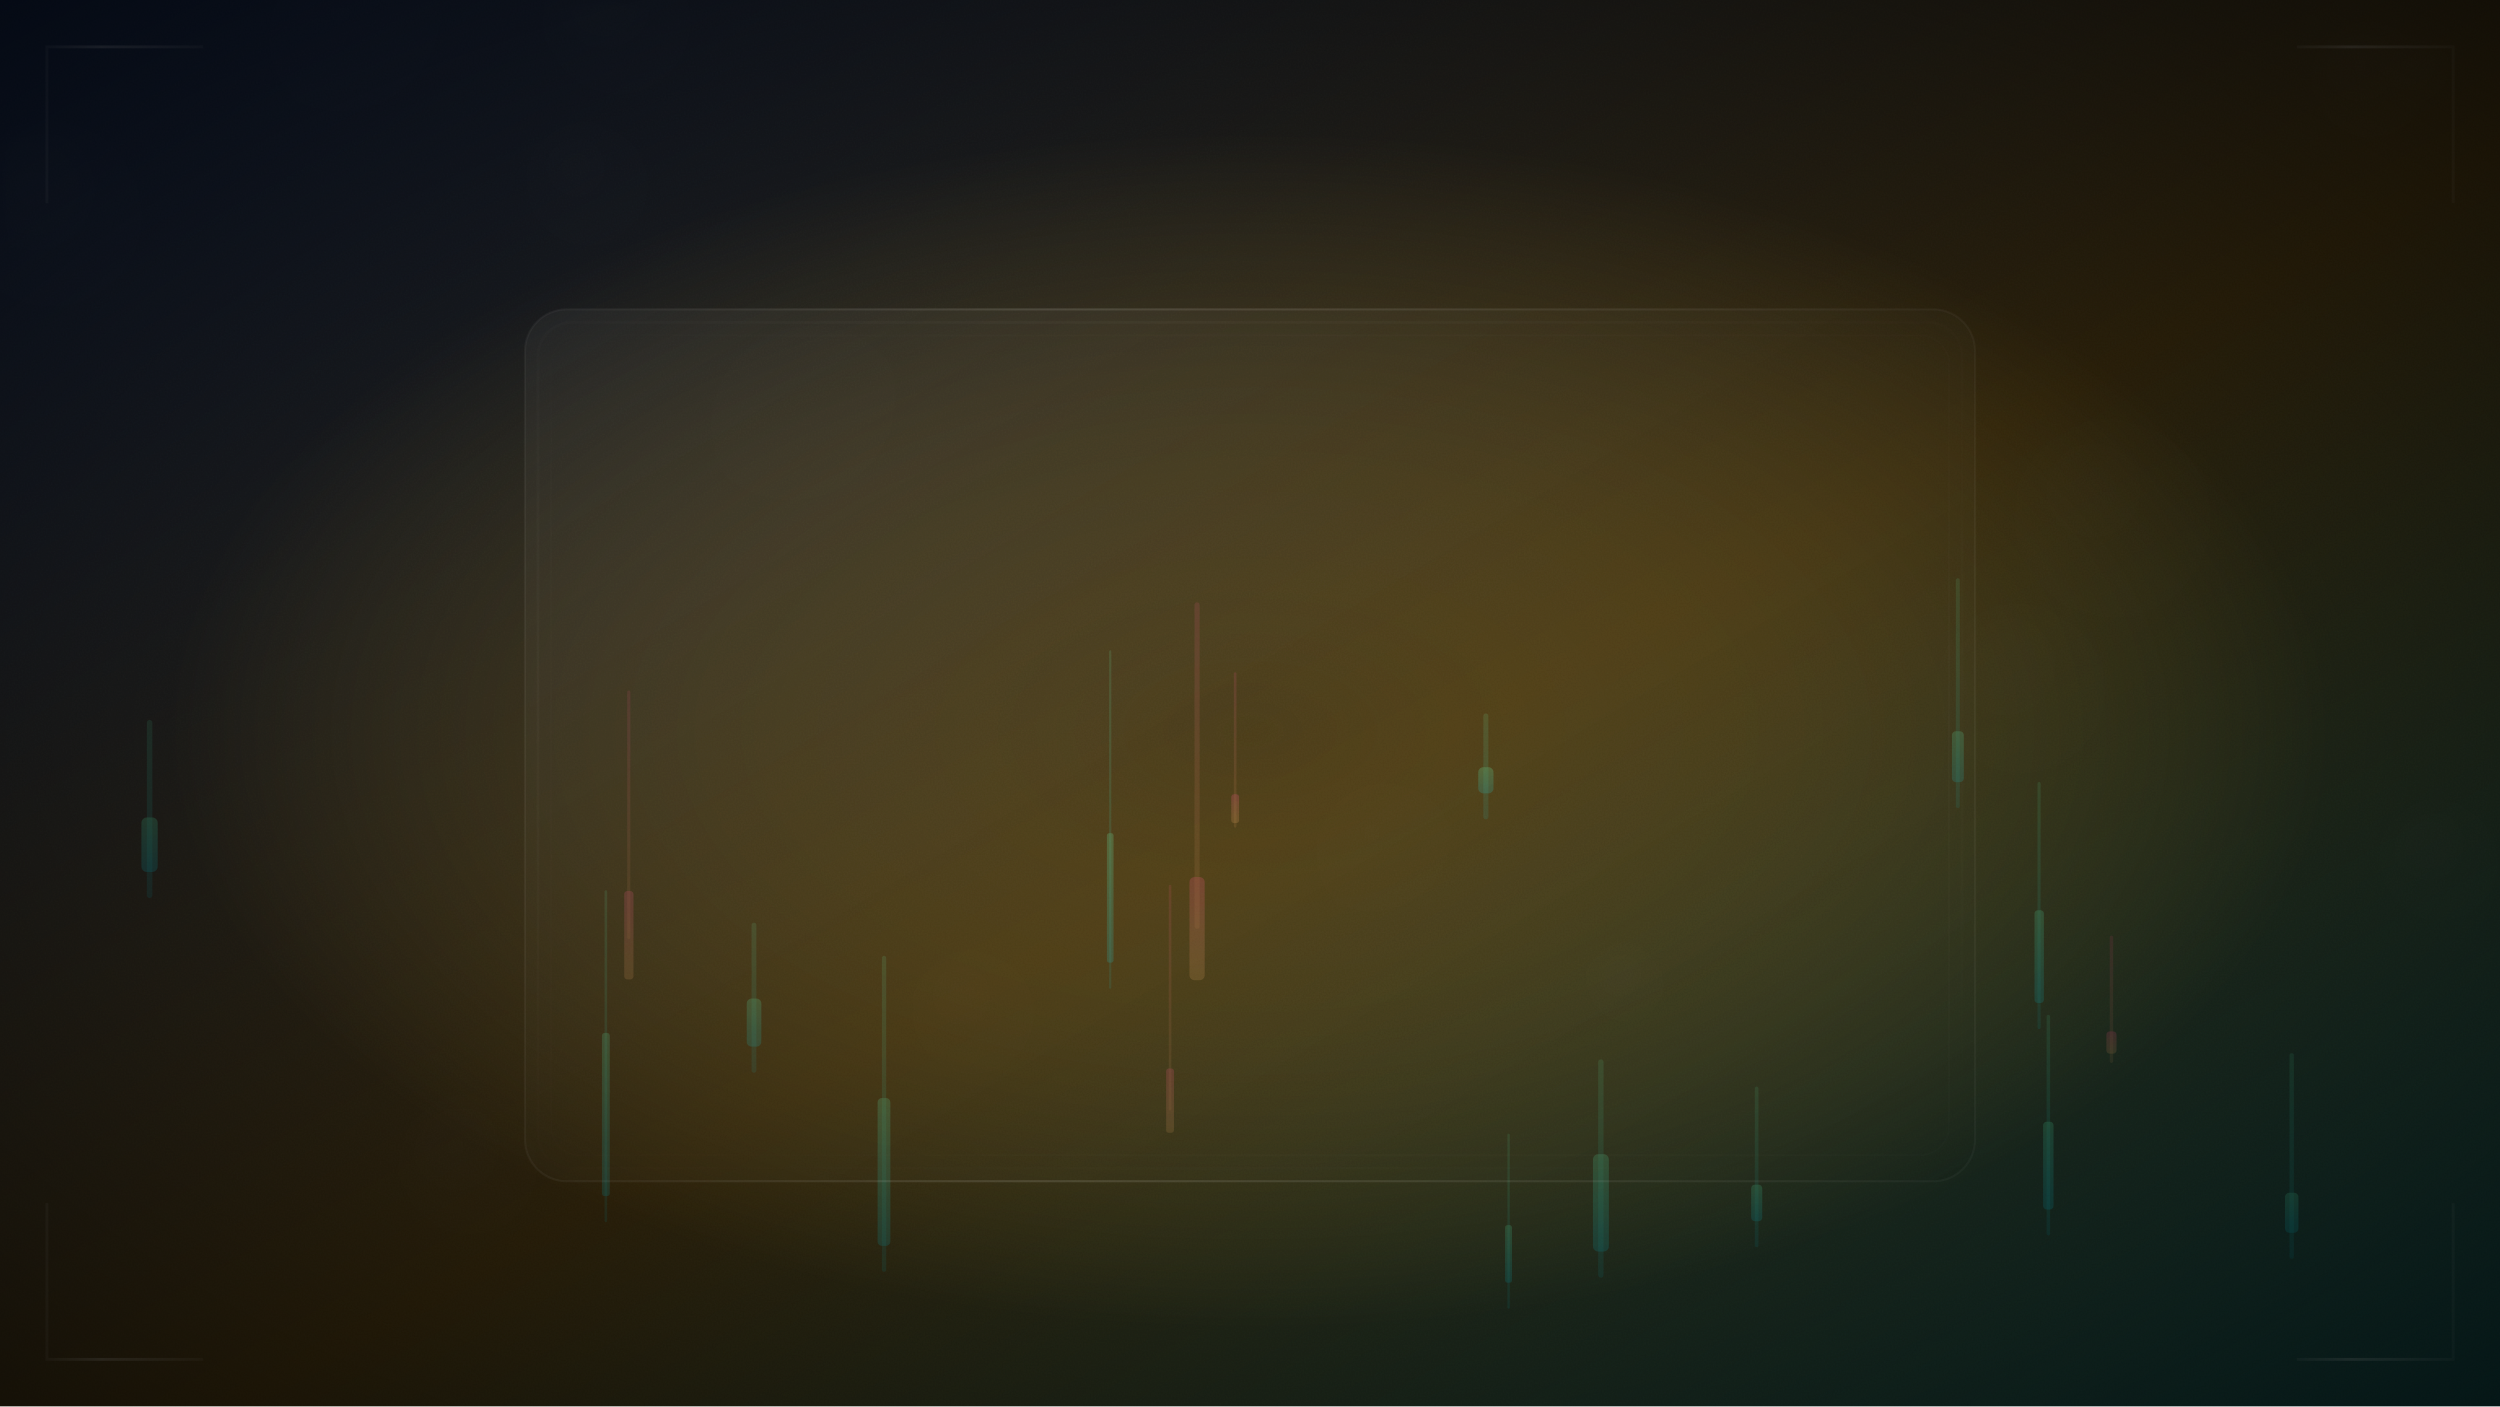
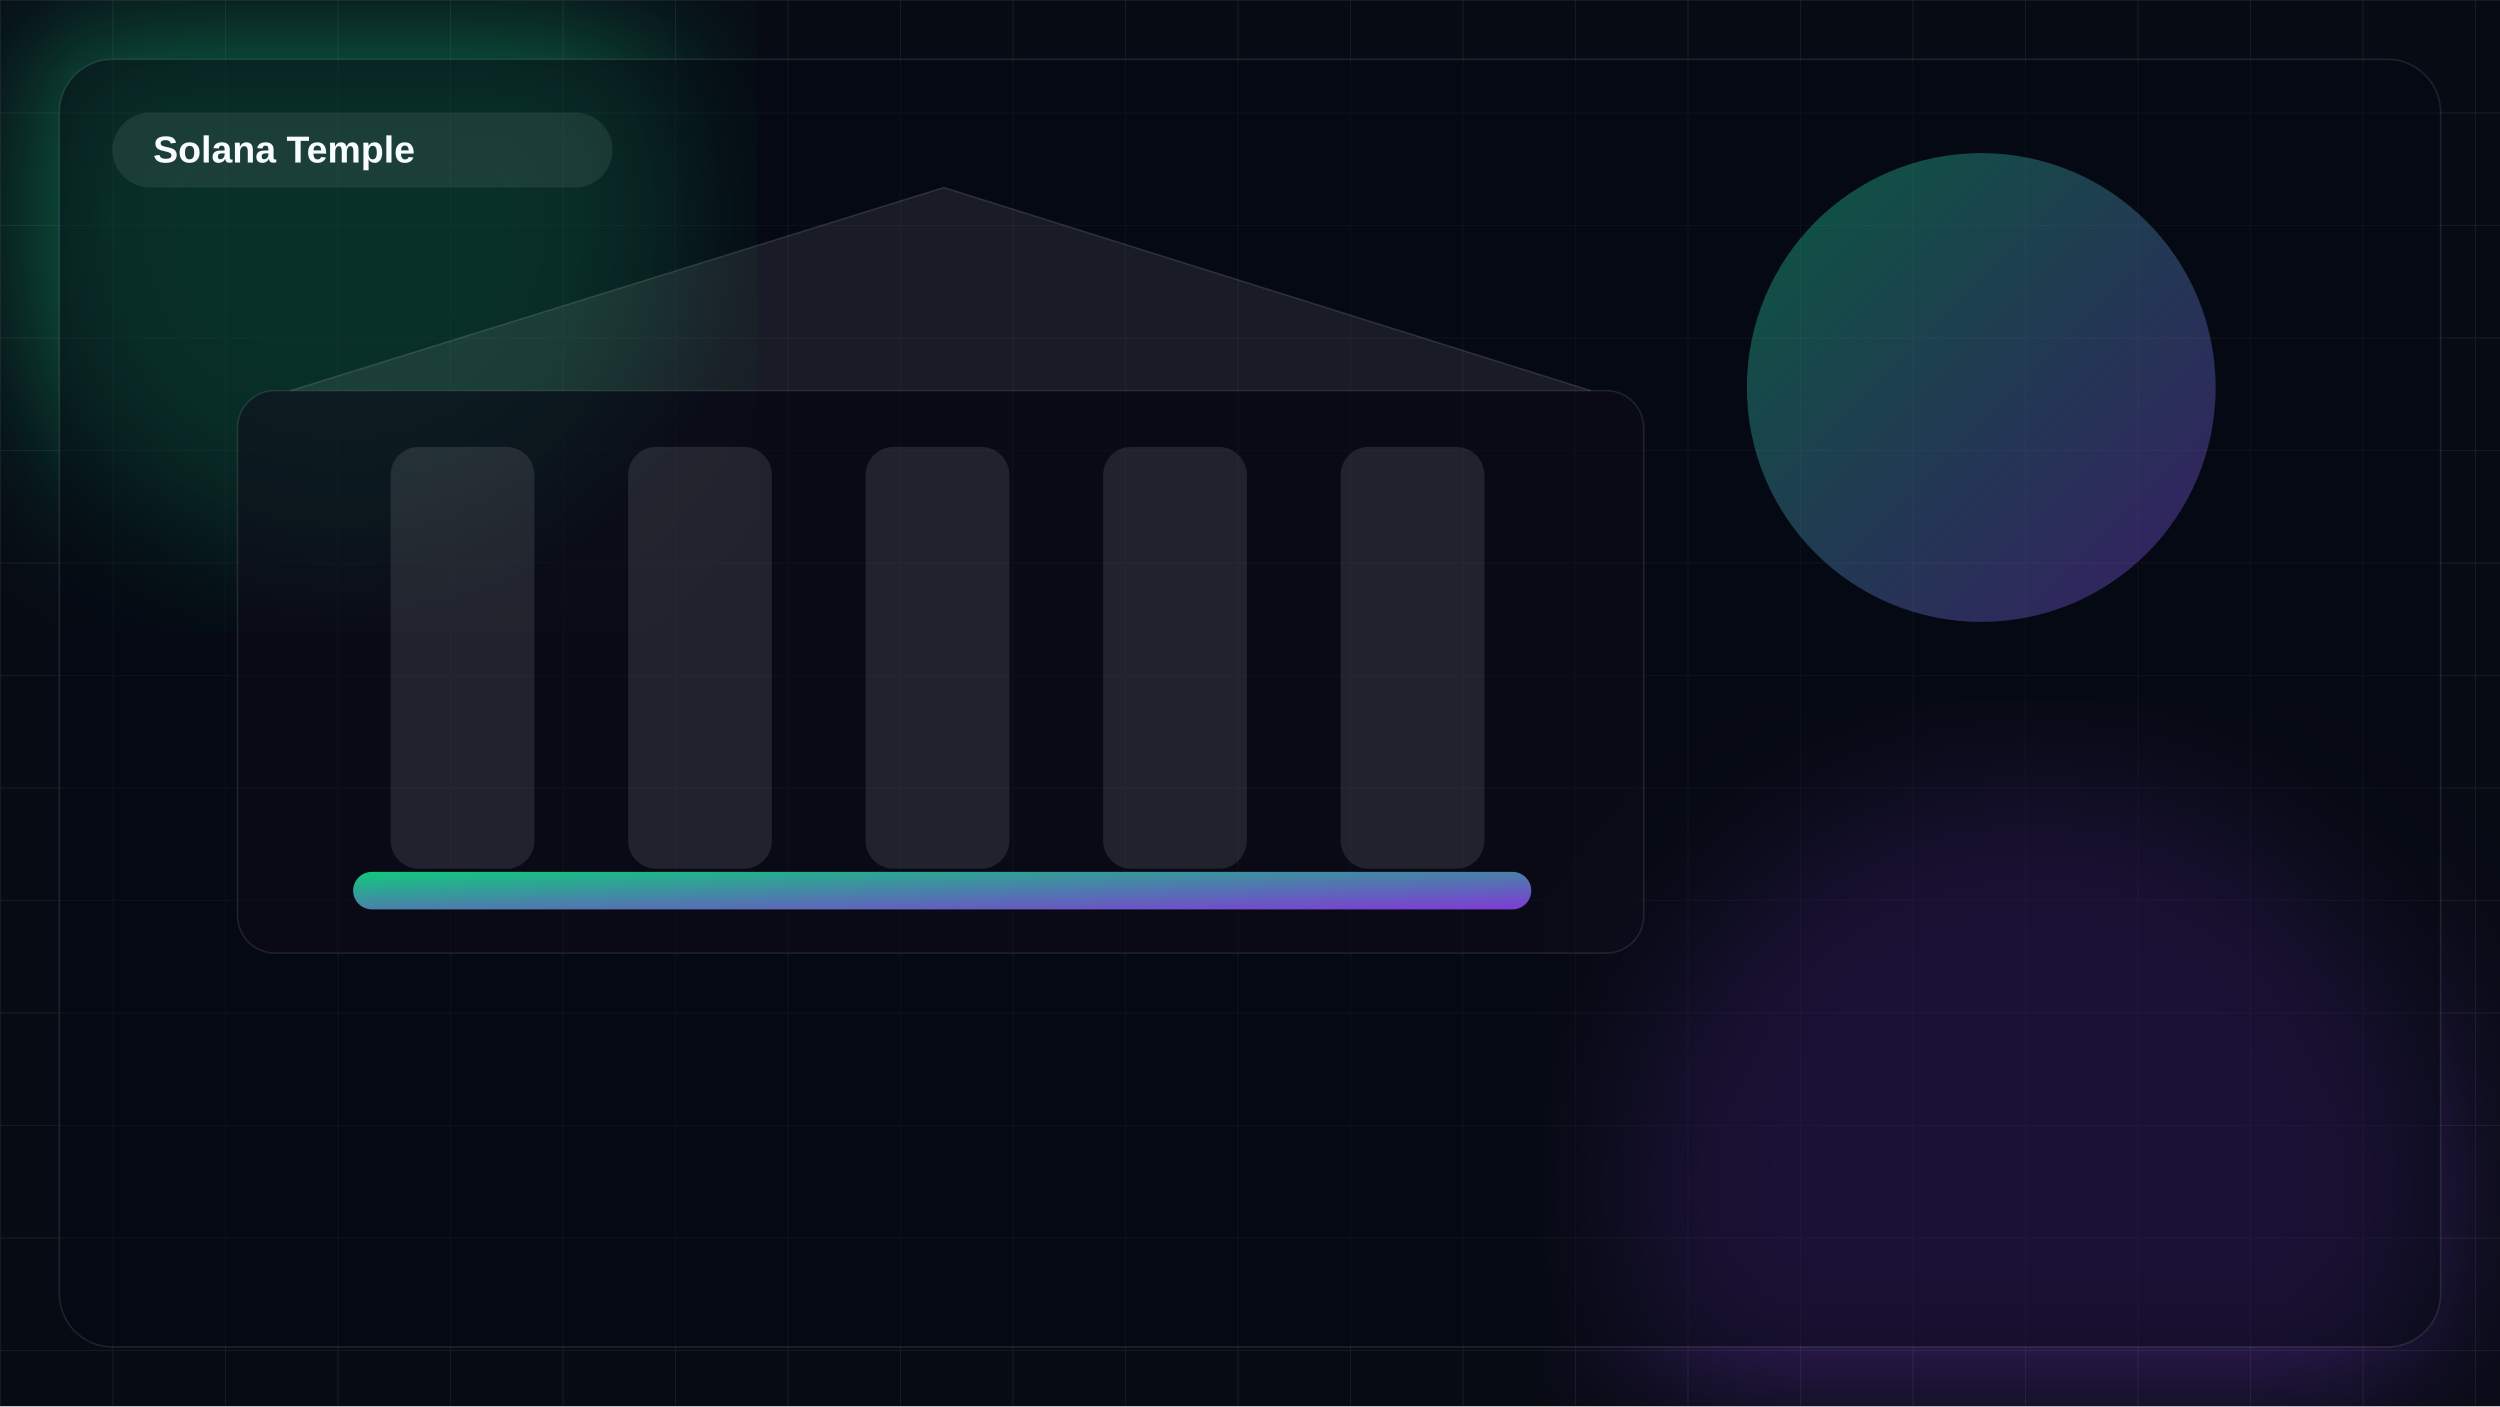
- <svg xmlns="http://www.w3.org/2000/svg" width="1920" height="1080" viewBox="0 0 1920 1080">
+ <svg xmlns="http://www.w3.org/2000/svg" viewBox="0 0 1600 900">
  <defs>
-     <linearGradient id="gBg" x1="0" y1="0" x2="1" y2="1">
-       <stop offset="0" stop-color="#0B1B3A" />
-       <stop offset="0.55" stop-color="#3A2B0B" />
-       <stop offset="1" stop-color="#0B3A3A" />
+     <linearGradient id="bg" x1="0" y1="0" x2="1" y2="1">
+       <stop offset="0%" stop-color="#14f195" />
+       <stop offset="100%" stop-color="#9945ff" />
    </linearGradient>
-     <radialGradient id="gVignette" cx="50%" cy="52%" r="78%">
-       <stop offset="0" stop-color="#FFD24D" stop-opacity="0.08" />
-       <stop offset="0.55" stop-color="#000000" stop-opacity="0.34" />
-       <stop offset="1" stop-color="#000000" stop-opacity="0.72" />
-     </radialGradient>
-     <linearGradient id="gGrid" x1="0" y1="0" x2="0" y2="1">
-       <stop offset="0" stop-color="#FFFFFF" stop-opacity="0.16" />
-       <stop offset="1" stop-color="#FFFFFF" stop-opacity="0.02" />
-     </linearGradient>
-     <linearGradient id="gFrame" x1="0" y1="0" x2="1" y2="0">
-       <stop offset="0" stop-color="#FFFFFF" stop-opacity="0.12" />
-       <stop offset="0.35" stop-color="#FFFFFF" stop-opacity="0.34" />
-       <stop offset="1" stop-color="#FFFFFF" stop-opacity="0.10" />
-     </linearGradient>
-     <radialGradient id="gGlow" cx="40%" cy="35%" r="85%">
-       <stop offset="0" stop-color="#FFFFFF" stop-opacity="0.28" />
-       <stop offset="0.45" stop-color="#FFFFFF" stop-opacity="0.08" />
-       <stop offset="1" stop-color="#FFFFFF" stop-opacity="0" />
-     </radialGradient>
-     <radialGradient id="gGlow2" cx="65%" cy="55%" r="95%">
-       <stop offset="0" stop-color="#FFFFFF" stop-opacity="0.18" />
-       <stop offset="0.6" stop-color="#FFFFFF" stop-opacity="0.06" />
-       <stop offset="1" stop-color="#FFFFFF" stop-opacity="0" />
-     </radialGradient>
-     <linearGradient id="gGlass" x1="0" y1="0" x2="1" y2="1">
-       <stop offset="0" stop-color="#FFFFFF" stop-opacity="0.12" />
-       <stop offset="0.35" stop-color="#FFFFFF" stop-opacity="0.06" />
-       <stop offset="1" stop-color="#000000" stop-opacity="0.08" />
-     </linearGradient>
-     <linearGradient id="gUp" x1="0" y1="0" x2="0" y2="1">
-       <stop offset="0" stop-color="#5BFFB8" stop-opacity="0.95" />
-       <stop offset="1" stop-color="#00E5FF" stop-opacity="0.75" />
-     </linearGradient>
-     <linearGradient id="gDn" x1="0" y1="0" x2="0" y2="1">
-       <stop offset="0" stop-color="#FF4B91" stop-opacity="0.95" />
-       <stop offset="1" stop-color="#FFB86C" stop-opacity="0.75" />
-     </linearGradient>
-     <filter id="fNoise" x="-20%" y="-20%" width="140%" height="140%">
-       <feTurbulence type="fractalNoise" baseFrequency="0.8" numOctaves="2" seed="7" />
-       <feColorMatrix type="matrix" values="         1 0 0 0 0         0 1 0 0 0         0 0 1 0 0         0 0 0 0.18 0" />
+     <filter id="blur">
+       <feGaussianBlur stdDeviation="48" />
    </filter>
-     <filter id="fSoft" x="-20%" y="-20%" width="140%" height="140%">
-       <feGaussianBlur stdDeviation="6" />
-     </filter>
+     <pattern id="grid" width="72" height="72" patternUnits="userSpaceOnUse">
+       <path d="M72 0H0V72" fill="none" stroke="rgba(255,255,255,.08)" stroke-width="1" />
+     </pattern>
  </defs>
-   <rect width="1920" height="1080" fill="url(#gBg)" />
-   <rect width="1920" height="1080" filter="url(#fNoise)" opacity="0.22" />
-   <g opacity="1">
-     <path d="M0 0 V1080" stroke="url(#gGrid)" stroke-width="1" opacity="0.10" />
-     <path d="M64 0 V1080" stroke="url(#gGrid)" stroke-width="1" opacity="0.10" />
-     <path d="M128 0 V1080" stroke="url(#gGrid)" stroke-width="1" opacity="0.10" />
-     <path d="M192 0 V1080" stroke="url(#gGrid)" stroke-width="1" opacity="0.10" />
-     <path d="M256 0 V1080" stroke="url(#gGrid)" stroke-width="1" opacity="0.10" />
-     <path d="M320 0 V1080" stroke="url(#gGrid)" stroke-width="1" opacity="0.10" />
-     <path d="M384 0 V1080" stroke="url(#gGrid)" stroke-width="1" opacity="0.10" />
-     <path d="M448 0 V1080" stroke="url(#gGrid)" stroke-width="1" opacity="0.10" />
-     <path d="M512 0 V1080" stroke="url(#gGrid)" stroke-width="1" opacity="0.10" />
-     <path d="M576 0 V1080" stroke="url(#gGrid)" stroke-width="1" opacity="0.10" />
-     <path d="M640 0 V1080" stroke="url(#gGrid)" stroke-width="1" opacity="0.10" />
-     <path d="M704 0 V1080" stroke="url(#gGrid)" stroke-width="1" opacity="0.10" />
-     <path d="M768 0 V1080" stroke="url(#gGrid)" stroke-width="1" opacity="0.10" />
-     <path d="M832 0 V1080" stroke="url(#gGrid)" stroke-width="1" opacity="0.10" />
-     <path d="M896 0 V1080" stroke="url(#gGrid)" stroke-width="1" opacity="0.10" />
-     <path d="M960 0 V1080" stroke="url(#gGrid)" stroke-width="1" opacity="0.10" />
-     <path d="M1024 0 V1080" stroke="url(#gGrid)" stroke-width="1" opacity="0.10" />
-     <path d="M1088 0 V1080" stroke="url(#gGrid)" stroke-width="1" opacity="0.10" />
-     <path d="M1152 0 V1080" stroke="url(#gGrid)" stroke-width="1" opacity="0.10" />
-     <path d="M1216 0 V1080" stroke="url(#gGrid)" stroke-width="1" opacity="0.10" />
-     <path d="M1280 0 V1080" stroke="url(#gGrid)" stroke-width="1" opacity="0.10" />
-     <path d="M1344 0 V1080" stroke="url(#gGrid)" stroke-width="1" opacity="0.10" />
-     <path d="M1408 0 V1080" stroke="url(#gGrid)" stroke-width="1" opacity="0.10" />
-     <path d="M1472 0 V1080" stroke="url(#gGrid)" stroke-width="1" opacity="0.10" />
-     <path d="M1536 0 V1080" stroke="url(#gGrid)" stroke-width="1" opacity="0.10" />
-     <path d="M1600 0 V1080" stroke="url(#gGrid)" stroke-width="1" opacity="0.10" />
-     <path d="M1664 0 V1080" stroke="url(#gGrid)" stroke-width="1" opacity="0.10" />
-     <path d="M1728 0 V1080" stroke="url(#gGrid)" stroke-width="1" opacity="0.10" />
-     <path d="M1792 0 V1080" stroke="url(#gGrid)" stroke-width="1" opacity="0.10" />
-     <path d="M1856 0 V1080" stroke="url(#gGrid)" stroke-width="1" opacity="0.10" />
-     <path d="M1920 0 V1080" stroke="url(#gGrid)" stroke-width="1" opacity="0.10" />
-     <path d="M0 0 H1920" stroke="url(#gGrid)" stroke-width="1" opacity="0.10" />
-     <path d="M0 64 H1920" stroke="url(#gGrid)" stroke-width="1" opacity="0.10" />
-     <path d="M0 128 H1920" stroke="url(#gGrid)" stroke-width="1" opacity="0.10" />
-     <path d="M0 192 H1920" stroke="url(#gGrid)" stroke-width="1" opacity="0.10" />
-     <path d="M0 256 H1920" stroke="url(#gGrid)" stroke-width="1" opacity="0.10" />
-     <path d="M0 320 H1920" stroke="url(#gGrid)" stroke-width="1" opacity="0.10" />
-     <path d="M0 384 H1920" stroke="url(#gGrid)" stroke-width="1" opacity="0.10" />
-     <path d="M0 448 H1920" stroke="url(#gGrid)" stroke-width="1" opacity="0.10" />
-     <path d="M0 512 H1920" stroke="url(#gGrid)" stroke-width="1" opacity="0.10" />
-     <path d="M0 576 H1920" stroke="url(#gGrid)" stroke-width="1" opacity="0.10" />
-     <path d="M0 640 H1920" stroke="url(#gGrid)" stroke-width="1" opacity="0.10" />
-     <path d="M0 704 H1920" stroke="url(#gGrid)" stroke-width="1" opacity="0.10" />
-     <path d="M0 768 H1920" stroke="url(#gGrid)" stroke-width="1" opacity="0.10" />
-     <path d="M0 832 H1920" stroke="url(#gGrid)" stroke-width="1" opacity="0.10" />
-     <path d="M0 896 H1920" stroke="url(#gGrid)" stroke-width="1" opacity="0.10" />
-     <path d="M0 960 H1920" stroke="url(#gGrid)" stroke-width="1" opacity="0.10" />
-     <path d="M0 1024 H1920" stroke="url(#gGrid)" stroke-width="1" opacity="0.10" />
+   <rect width="100%" height="100%" fill="#070b14" />
+   <rect width="100%" height="100%" fill="url(#grid)" />
+   <circle cx="220" cy="140" r="220" fill="#14f195" opacity=".34" filter="url(#blur)" />
+   <circle cx="1300" cy="760" r="260" fill="#9945ff" opacity=".30" filter="url(#blur)" />
+   <rect x="38" y="38" width="1524" height="824" rx="34" fill="rgba(5,9,18,.52)" stroke="rgba(255,255,255,.10)" />
+   <rect x="72" y="72" width="320" height="48" rx="24" fill="rgba(255,255,255,.08)" />
+   <text x="98" y="104" fill="#f8fbff" font-size="24" font-family="Segoe UI,Arial,sans-serif" font-weight="700">Solana Temple</text>
+   <g>
+     <rect x="152" y="250" width="900" height="360" rx="24" fill="rgba(16,12,26,.54)" stroke="rgba(255,255,255,.10)" />
+     <path d="M186 250L604 120L1018 250" fill="rgba(255,255,255,.08)" stroke="rgba(255,255,255,.12)" />
+     <g fill="rgba(255,255,255,.10)">
+       <rect x="250" y="286" width="92" height="270" rx="18" />
+       <rect x="402" y="286" width="92" height="270" rx="18" />
+       <rect x="554" y="286" width="92" height="270" rx="18" />
+       <rect x="706" y="286" width="92" height="270" rx="18" />
+       <rect x="858" y="286" width="92" height="270" rx="18" />
+     </g>
+     <rect x="226" y="558" width="754" height="24" rx="12" fill="url(#bg)" opacity=".82" />
+     <circle cx="1268" cy="248" r="150" fill="url(#bg)" opacity=".34" />
  </g>
-   <g filter="url(#fSoft)" opacity="0.65">
-     <circle cx="1874.1" cy="662.3" r="44.8" fill="url(#gGlow)" opacity="0.079" />
-     <circle cx="360.6" cy="896.5" r="51.7" fill="url(#gGlow)" opacity="0.089" />
-     <circle cx="1249.0" cy="756.4" r="28.4" fill="url(#gGlow)" opacity="0.080" />
-     <circle cx="1622.8" cy="399.2" r="75.1" fill="url(#gGlow)" opacity="0.065" />
-     <circle cx="274.9" cy="28.8" r="68.2" fill="url(#gGlow)" opacity="0.041" />
-     <circle cx="623.3" cy="327.2" r="77.2" fill="url(#gGlow)" opacity="0.038" />
-     <circle cx="1858.7" cy="54.6" r="21.4" fill="url(#gGlow)" opacity="0.099" />
-     <circle cx="475.1" cy="17.2" r="55.1" fill="url(#gGlow)" opacity="0.092" />
-     <circle cx="1820.9" cy="63.2" r="42.4" fill="url(#gGlow)" opacity="0.086" />
-     <circle cx="1553.0" cy="530.4" r="63.6" fill="url(#gGlow)" opacity="0.080" />
-     <circle cx="451.4" cy="142.3" r="46.3" fill="url(#gGlow)" opacity="0.063" />
-     <circle cx="39.4" cy="166.0" r="69.4" fill="url(#gGlow)" opacity="0.094" />
-     <circle cx="1064.5" cy="655.5" r="53.6" fill="url(#gGlow)" opacity="0.040" />
-     <circle cx="747.8" cy="778.7" r="46.4" fill="url(#gGlow)" opacity="0.064" />
-   </g>
-   <g opacity="0.55">
-     <rect x="1227.4" y="813.6" width="4.1" height="167.6" rx="2.0" fill="url(#gUp)" opacity="0.25" />
-     <rect x="1223.4" y="886.4" width="12.2" height="74.8" rx="4.1" fill="url(#gUp)" opacity="0.42" />
-     <rect x="917.4" y="462.6" width="3.9" height="250.8" rx="1.9" fill="url(#gDn)" opacity="0.25" />
-     <rect x="913.5" y="673.6" width="11.7" height="79.2" rx="3.9" fill="url(#gDn)" opacity="0.42" />
-     <rect x="947.6" y="516.3" width="2.0" height="119.3" rx="1.0" fill="url(#gDn)" opacity="0.25" />
-     <rect x="945.6" y="610.0" width="6.0" height="22.1" rx="2.0" fill="url(#gDn)" opacity="0.42" />
-     <rect x="1571.8" y="779.4" width="2.7" height="169.4" rx="1.3" fill="url(#gUp)" opacity="0.25" />
-     <rect x="1569.1" y="861.5" width="8.0" height="67.4" rx="2.7" fill="url(#gUp)" opacity="0.42" />
-     <rect x="851.8" y="499.4" width="1.7" height="259.9" rx="0.9" fill="url(#gUp)" opacity="0.25" />
-     <rect x="850.1" y="639.9" width="5.1" height="99.4" rx="1.7" fill="url(#gUp)" opacity="0.42" />
-     <rect x="577.2" y="708.6" width="3.7" height="115.3" rx="1.9" fill="url(#gUp)" opacity="0.25" />
-     <rect x="573.5" y="766.9" width="11.2" height="36.9" rx="3.7" fill="url(#gUp)" opacity="0.42" />
-     <rect x="1139.2" y="547.9" width="3.9" height="81.4" rx="2.0" fill="url(#gUp)" opacity="0.25" />
-     <rect x="1135.3" y="589.2" width="11.7" height="20.1" rx="3.9" fill="url(#gUp)" opacity="0.42" />
-     <rect x="1758.3" y="808.8" width="3.4" height="158.0" rx="1.7" fill="url(#gUp)" opacity="0.25" />
-     <rect x="1754.9" y="916.0" width="10.3" height="30.8" rx="3.4" fill="url(#gUp)" opacity="0.42" />
-     <rect x="464.3" y="683.7" width="2.0" height="254.9" rx="1.0" fill="url(#gUp)" opacity="0.25" />
-     <rect x="462.3" y="793.3" width="6.0" height="125.3" rx="2.0" fill="url(#gUp)" opacity="0.42" />
-     <rect x="1347.7" y="834.5" width="2.8" height="123.4" rx="1.4" fill="url(#gUp)" opacity="0.25" />
-     <rect x="1344.9" y="909.8" width="8.5" height="28.1" rx="2.8" fill="url(#gUp)" opacity="0.42" />
-     <rect x="677.3" y="734.1" width="3.3" height="242.7" rx="1.6" fill="url(#gUp)" opacity="0.25" />
-     <rect x="674.0" y="843.3" width="9.8" height="113.5" rx="3.3" fill="url(#gUp)" opacity="0.42" />
-     <rect x="112.8" y="552.9" width="4.2" height="136.8" rx="2.1" fill="url(#gUp)" opacity="0.25" />
-     <rect x="108.6" y="627.8" width="12.5" height="41.9" rx="4.2" fill="url(#gUp)" opacity="0.42" />
-     <rect x="1502.1" y="444.1" width="3.0" height="176.5" rx="1.5" fill="url(#gUp)" opacity="0.25" />
-     <rect x="1499.1" y="561.6" width="9.1" height="39.1" rx="3.0" fill="url(#gUp)" opacity="0.42" />
-     <rect x="481.7" y="530.3" width="2.4" height="191.0" rx="1.2" fill="url(#gDn)" opacity="0.25" />
-     <rect x="479.4" y="684.3" width="7.1" height="67.9" rx="2.4" fill="url(#gDn)" opacity="0.42" />
-     <rect x="1157.7" y="870.7" width="1.8" height="134.4" rx="0.9" fill="url(#gUp)" opacity="0.25" />
-     <rect x="1155.9" y="940.9" width="5.3" height="44.2" rx="1.8" fill="url(#gUp)" opacity="0.42" />
-     <rect x="1564.8" y="600.6" width="2.4" height="189.7" rx="1.2" fill="url(#gUp)" opacity="0.25" />
-     <rect x="1562.5" y="699.1" width="7.2" height="71.2" rx="2.4" fill="url(#gUp)" opacity="0.42" />
-     <rect x="897.6" y="679.6" width="2.0" height="173.3" rx="1.0" fill="url(#gDn)" opacity="0.25" />
-     <rect x="895.6" y="820.6" width="6.0" height="49.4" rx="2.0" fill="url(#gDn)" opacity="0.42" />
-     <rect x="1620.3" y="718.6" width="2.6" height="97.7" rx="1.3" fill="url(#gDn)" opacity="0.25" />
-     <rect x="1617.7" y="792.1" width="7.8" height="17.1" rx="2.6" fill="url(#gDn)" opacity="0.42" />
-   </g>
-   <g opacity="0.92">
-     <rect x="403.2" y="237.6" width="1113.6" height="669.6" rx="32" fill="url(#gGlass)" stroke="url(#gFrame)" stroke-width="1.6" opacity="0.55" />
-     <rect x="413.2" y="247.6" width="1093.6" height="649.6" rx="26" fill="none" stroke="url(#gGlow)" stroke-width="2.0" opacity="0.35" />
-     <rect x="423.2" y="257.6" width="1073.6" height="629.6" rx="22" fill="none" stroke="url(#gGlow2)" stroke-width="1.4" opacity="0.22" />
-   </g>
-   <g opacity="0.85">
-     <path d="M 36 156 L 36 36 L 156 36" stroke="url(#gFrame)" stroke-width="2.2" fill="none" opacity="0.65" />
-     <path d="M 1884 156 L 1884 36 L 1764 36" stroke="url(#gFrame)" stroke-width="2.2" fill="none" opacity="0.65" />
-     <path d="M 36 924 L 36 1044 L 156 1044" stroke="url(#gFrame)" stroke-width="2.2" fill="none" opacity="0.65" />
-     <path d="M 1884 924 L 1884 1044 L 1764 1044" stroke="url(#gFrame)" stroke-width="2.2" fill="none" opacity="0.65" />
-   </g>
-   <rect width="1920" height="1080" fill="url(#gVignette)" />
</svg>
